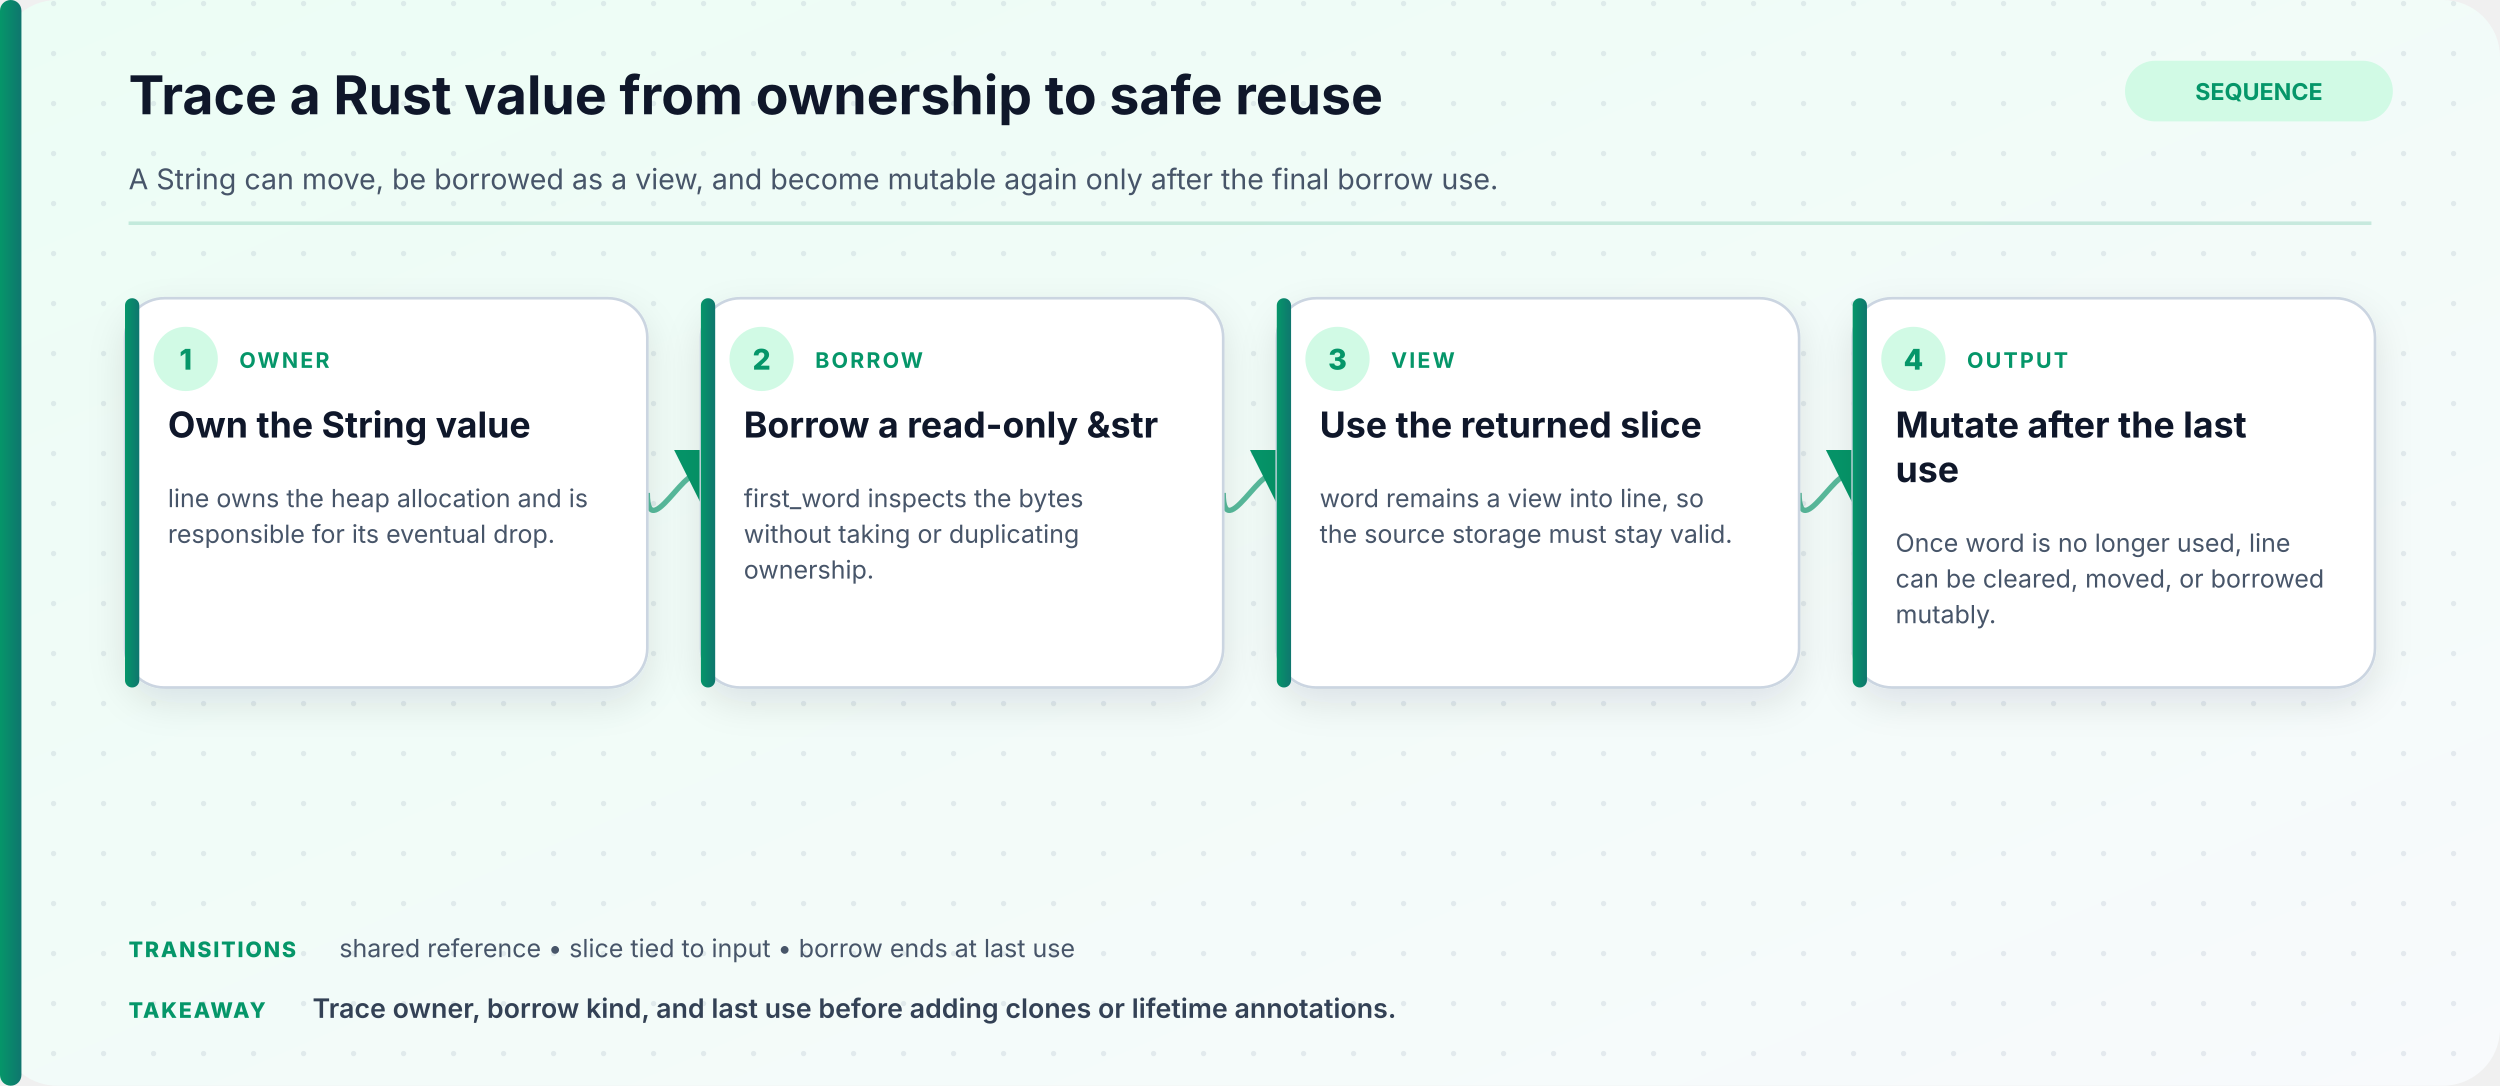
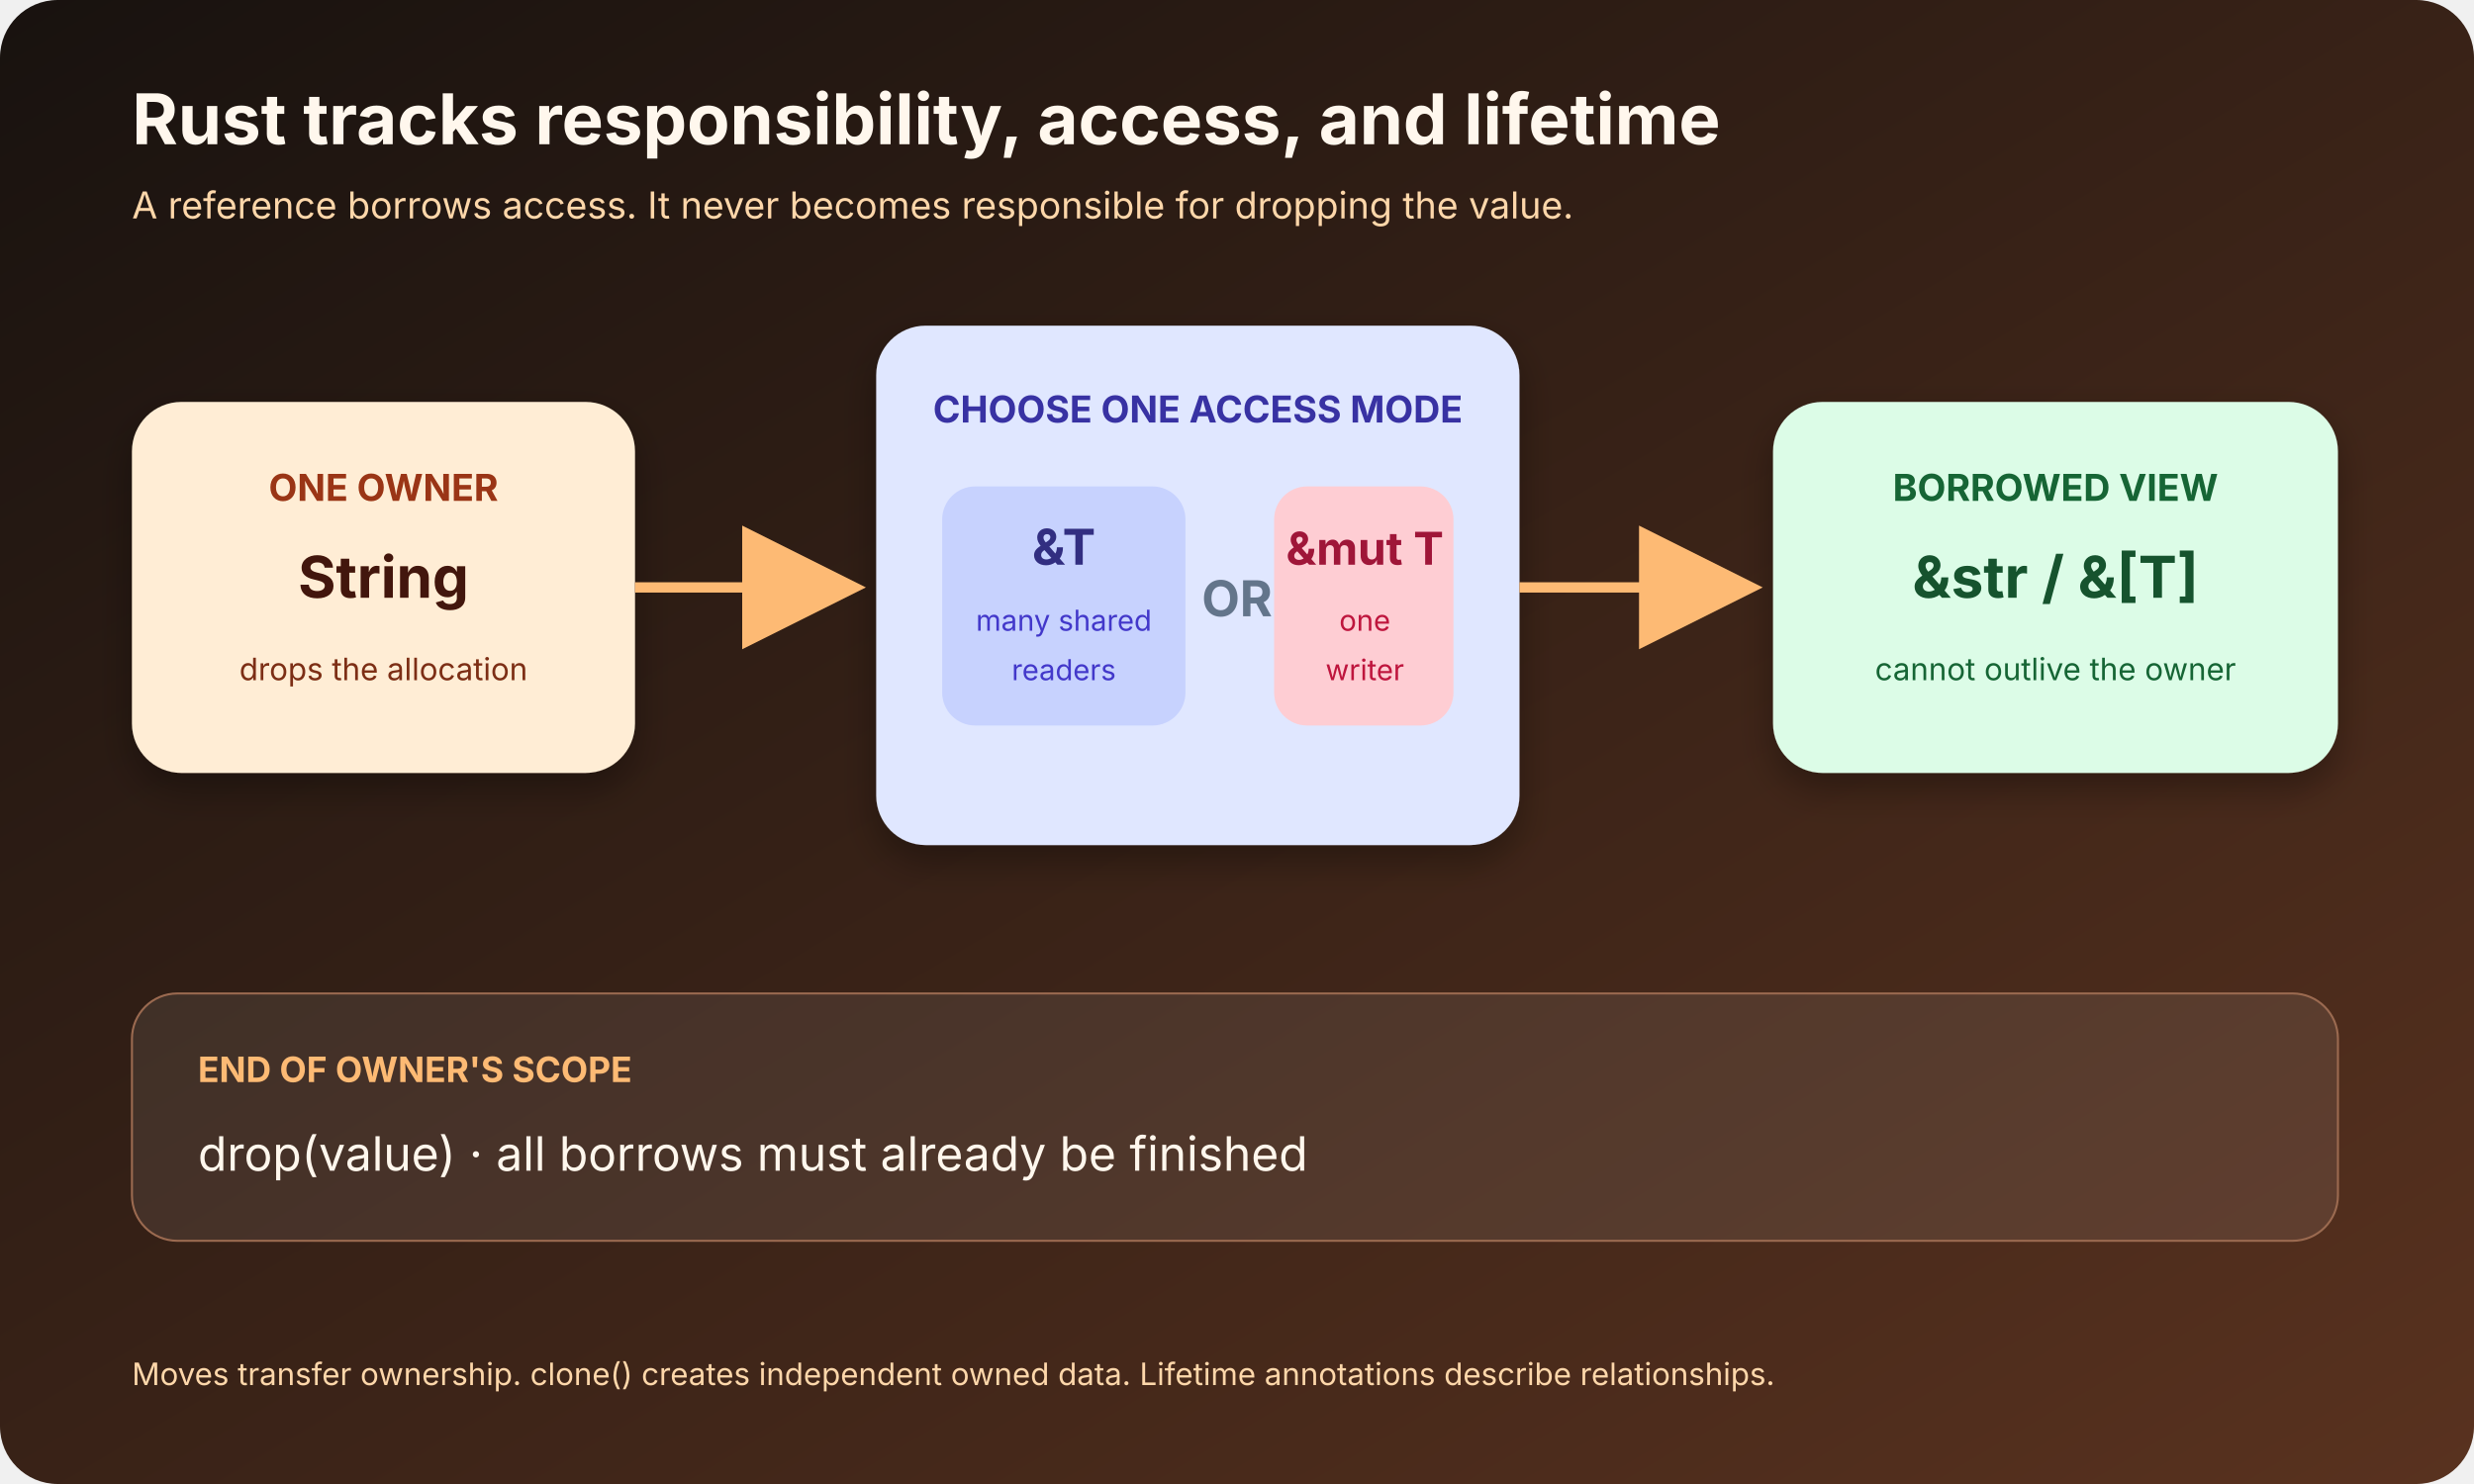
- <svg xmlns="http://www.w3.org/2000/svg" width="1400" height="608" viewBox="0 0 1400 608" role="img" aria-labelledby="title desc" data-text-collision-check="strict">
+ <svg xmlns="http://www.w3.org/2000/svg" width="1200" height="720" viewBox="0 0 1200 720" role="img" aria-labelledby="title desc" data-text-collision-check="strict">
  <defs>
-     <linearGradient id="bg" x1="0" x2="1" y1="0" y2="1">
-       <stop offset="0" stop-color="#ecfdf5" />
-       <stop offset="1" stop-color="#f8fafc" />
+     <linearGradient id="bg" x1="0" y1="0" x2="1" y2="1">
+       <stop stop-color="#18120f" />
+       <stop offset="1" stop-color="#59321f" />
    </linearGradient>
-     <linearGradient id="accent" x1="0" x2="1">
-       <stop offset="0" stop-color="#059669" />
-       <stop offset="1" stop-color="#0f766e" />
-     </linearGradient>
-     <filter id="shadow" x="-20%" y="-20%" width="140%" height="150%">
-       <feDropShadow dx="0" dy="8" stdDeviation="10" flood-color="#0f172a" flood-opacity="0.10" />
+     <marker id="a" markerWidth="12" markerHeight="12" refX="10" refY="6" orient="auto">
+       <path d="M0 0 L12 6 L0 12 Z" fill="#fdba74" />
+     </marker>
+     <filter id="shadow">
+       <feDropShadow dx="0" dy="8" stdDeviation="9" flood-opacity=".32" />
    </filter>
-     <pattern id="dots" width="28" height="28" patternUnits="userSpaceOnUse">
-       <circle cx="2" cy="2" r="1.5" fill="#94a3b8" opacity="0.20" />
-     </pattern>
-     <marker id="arrow" markerWidth="12" markerHeight="12" refX="9" refY="6" orient="auto">
-       <path d="M1,1 L11,6 L1,11 z" fill="#059669" />
-     </marker>
  </defs>
-   <rect width="1400" height="608" rx="32" fill="url(#bg)" />
-   <rect width="1400" height="608" rx="32" fill="url(#dots)" />
-   <rect x="0" y="0" width="12" height="100%" rx="6" fill="url(#accent)" />
-   <rect x="1190" y="34" width="150" height="34" rx="17" fill="#d1fae5" />
-   <text x="1265" y="56" text-anchor="middle" font-family="Inter, Arial, sans-serif" font-size="13" font-weight="700" fill="#059669">SEQUENCE</text>
-   <text x="72" y="64" text-anchor="start" font-family="Inter, Arial, sans-serif" font-size="30" font-weight="750" fill="#0f172a">Trace a Rust value from ownership to safe reuse</text>
-   <text x="72" y="106" text-anchor="start" font-family="Inter, Arial, sans-serif" font-size="16" font-weight="400" fill="#475569">A String can move, be borrowed as a view, and become mutable again only after the final borrow use.</text>
-   <line x1="72" y1="125" x2="1328" y2="125" stroke="#059669" stroke-opacity="0.18" stroke-width="2" />
-   <path d="M 362.5 276.0 C 362.5 310.0, 392.5 242.0, 392.5 276.0" fill="none" stroke="#059669" stroke-width="3" stroke-opacity="0.65" marker-end="url(#arrow)" />
-   <path d="M 685.0 276.0 C 685.0 310.0, 715.0 242.0, 715.0 276.0" fill="none" stroke="#059669" stroke-width="3" stroke-opacity="0.65" marker-end="url(#arrow)" />
-   <path d="M 1007.5 276.0 C 1007.5 310.0, 1037.5 242.0, 1037.5 276.0" fill="none" stroke="#059669" stroke-width="3" stroke-opacity="0.65" marker-end="url(#arrow)" />
-   <rect x="70.0" y="167" width="292.5" height="218" rx="22" fill="#ffffff" stroke="#cbd5e1" stroke-width="1.5" filter="url(#shadow)" />
-   <rect x="70.0" y="167" width="8" height="218" rx="4" fill="url(#accent)" />
-   <circle cx="104.0" cy="201" r="18" fill="#d1fae5" />
-   <text x="104.0" y="207" text-anchor="middle" font-family="Inter, Arial, sans-serif" font-size="16" font-weight="800" fill="#059669">1</text>
-   <text x="134.0" y="206" font-family="Inter, Arial, sans-serif" font-size="12" font-weight="750" letter-spacing="1.2" fill="#059669">OWNER</text>
-   <text x="94.0" y="245" text-anchor="start" font-family="Inter, Arial, sans-serif" font-size="20" font-weight="700" fill="#0f172a">Own the String value</text>
-   <text x="94.0" y="284" text-anchor="start" font-family="Inter, Arial, sans-serif" font-size="14" font-weight="400" fill="#475569">line owns the heap allocation and is</text>
-   <text x="94.0" y="304" text-anchor="start" font-family="Inter, Arial, sans-serif" font-size="14" font-weight="400" fill="#475569">responsible for its eventual drop.</text>
-   <rect x="392.5" y="167" width="292.5" height="218" rx="22" fill="#ffffff" stroke="#cbd5e1" stroke-width="1.5" filter="url(#shadow)" />
-   <rect x="392.5" y="167" width="8" height="218" rx="4" fill="url(#accent)" />
-   <circle cx="426.5" cy="201" r="18" fill="#d1fae5" />
-   <text x="426.5" y="207" text-anchor="middle" font-family="Inter, Arial, sans-serif" font-size="16" font-weight="800" fill="#059669">2</text>
-   <text x="456.5" y="206" font-family="Inter, Arial, sans-serif" font-size="12" font-weight="750" letter-spacing="1.2" fill="#059669">BORROW</text>
-   <text x="416.5" y="245" text-anchor="start" font-family="Inter, Arial, sans-serif" font-size="20" font-weight="700" fill="#0f172a">Borrow a read-only &amp;str</text>
-   <text x="416.5" y="284" text-anchor="start" font-family="Inter, Arial, sans-serif" font-size="14" font-weight="400" fill="#475569">first_word inspects the bytes</text>
-   <text x="416.5" y="304" text-anchor="start" font-family="Inter, Arial, sans-serif" font-size="14" font-weight="400" fill="#475569">without taking or duplicating</text>
-   <text x="416.5" y="324" text-anchor="start" font-family="Inter, Arial, sans-serif" font-size="14" font-weight="400" fill="#475569">ownership.</text>
-   <rect x="715.0" y="167" width="292.5" height="218" rx="22" fill="#ffffff" stroke="#cbd5e1" stroke-width="1.5" filter="url(#shadow)" />
-   <rect x="715.0" y="167" width="8" height="218" rx="4" fill="url(#accent)" />
-   <circle cx="749.0" cy="201" r="18" fill="#d1fae5" />
-   <text x="749.0" y="207" text-anchor="middle" font-family="Inter, Arial, sans-serif" font-size="16" font-weight="800" fill="#059669">3</text>
-   <text x="779.0" y="206" font-family="Inter, Arial, sans-serif" font-size="12" font-weight="750" letter-spacing="1.2" fill="#059669">VIEW</text>
-   <text x="739.0" y="245" text-anchor="start" font-family="Inter, Arial, sans-serif" font-size="20" font-weight="700" fill="#0f172a">Use the returned slice</text>
-   <text x="739.0" y="284" text-anchor="start" font-family="Inter, Arial, sans-serif" font-size="14" font-weight="400" fill="#475569">word remains a view into line, so</text>
-   <text x="739.0" y="304" text-anchor="start" font-family="Inter, Arial, sans-serif" font-size="14" font-weight="400" fill="#475569">the source storage must stay valid.</text>
-   <rect x="1037.5" y="167" width="292.5" height="218" rx="22" fill="#ffffff" stroke="#cbd5e1" stroke-width="1.5" filter="url(#shadow)" />
-   <rect x="1037.5" y="167" width="8" height="218" rx="4" fill="url(#accent)" />
-   <circle cx="1071.5" cy="201" r="18" fill="#d1fae5" />
-   <text x="1071.5" y="207" text-anchor="middle" font-family="Inter, Arial, sans-serif" font-size="16" font-weight="800" fill="#059669">4</text>
-   <text x="1101.5" y="206" font-family="Inter, Arial, sans-serif" font-size="12" font-weight="750" letter-spacing="1.2" fill="#059669">OUTPUT</text>
-   <text x="1061.5" y="245" text-anchor="start" font-family="Inter, Arial, sans-serif" font-size="20" font-weight="700" fill="#0f172a">Mutate after the last</text>
-   <text x="1061.5" y="270" text-anchor="start" font-family="Inter, Arial, sans-serif" font-size="20" font-weight="700" fill="#0f172a">use</text>
-   <text x="1061.5" y="309" text-anchor="start" font-family="Inter, Arial, sans-serif" font-size="14" font-weight="400" fill="#475569">Once word is no longer used, line</text>
-   <text x="1061.5" y="329" text-anchor="start" font-family="Inter, Arial, sans-serif" font-size="14" font-weight="400" fill="#475569">can be cleared, moved, or borrowed</text>
-   <text x="1061.5" y="349" text-anchor="start" font-family="Inter, Arial, sans-serif" font-size="14" font-weight="400" fill="#475569">mutably.</text>
-   <text x="72" y="536" font-family="Inter, Arial, sans-serif" font-size="12" font-weight="800" letter-spacing="1" fill="#059669">TRANSITIONS</text>
-   <text x="190" y="536" text-anchor="start" font-family="Inter, Arial, sans-serif" font-size="14" font-weight="400" fill="#475569">shared reference • slice tied to input • borrow ends at last use</text>
-   <text x="72" y="570" font-family="Inter, Arial, sans-serif" font-size="12" font-weight="800" letter-spacing="1" fill="#059669">TAKEAWAY</text>
-   <text x="175" y="570" text-anchor="start" font-family="Inter, Arial, sans-serif" font-size="15" font-weight="600" fill="#334155">Trace owner, borrow kind, and last use before adding clones or lifetime annotations.</text>
+   <rect width="1200" height="720" rx="28" fill="url(#bg)" />
+   <text x="64" y="70" font-family="Inter,Arial,sans-serif" font-size="34" font-weight="700" fill="#fff7ed">Rust tracks responsibility, access, and lifetime</text>
+   <text x="64" y="106" font-family="Inter,Arial,sans-serif" font-size="18" fill="#fed7aa">A reference borrows access. It never becomes responsible for dropping the value.</text>
+   <g font-family="Inter,Arial,sans-serif" filter="url(#shadow)">
+     <rect x="64" y="195" width="244" height="180" rx="24" fill="#ffedd5" />
+     <text x="186" y="243" text-anchor="middle" font-size="18" font-weight="700" fill="#9a3412">ONE OWNER</text>
+     <text x="186" y="290" text-anchor="middle" font-size="28" font-weight="700" fill="#431407">String</text>
+     <text x="186" y="330" text-anchor="middle" font-size="15" fill="#7c2d12">drops the allocation</text>
+     <rect x="425" y="158" width="312" height="252" rx="24" fill="#e0e7ff" />
+     <text x="581" y="205" text-anchor="middle" font-size="18" font-weight="700" fill="#3730a3">CHOOSE ONE ACCESS MODE</text>
+     <rect x="457" y="236" width="118" height="116" rx="16" fill="#c7d2fe" />
+     <text x="516" y="274" text-anchor="middle" font-size="24" font-weight="700" fill="#312e81">&amp;T</text>
+     <text x="516" y="306" text-anchor="middle" font-size="14" fill="#4338ca">many shared</text>
+     <text x="516" y="330" text-anchor="middle" font-size="14" fill="#4338ca">readers</text>
+     <text x="600" y="299" text-anchor="middle" font-size="24" font-weight="700" fill="#64748b">OR</text>
+     <rect x="618" y="236" width="87" height="116" rx="16" fill="#fecdd3" />
+     <text x="662" y="274" text-anchor="middle" font-size="22" font-weight="700" fill="#9f1239">&amp;mut T</text>
+     <text x="662" y="306" text-anchor="middle" font-size="14" fill="#be123c">one</text>
+     <text x="662" y="330" text-anchor="middle" font-size="14" fill="#be123c">writer</text>
+     <rect x="860" y="195" width="274" height="180" rx="24" fill="#dcfce7" />
+     <text x="997" y="243" text-anchor="middle" font-size="18" font-weight="700" fill="#166534">BORROWED VIEW</text>
+     <text x="997" y="290" text-anchor="middle" font-size="28" font-weight="700" fill="#14532d">&amp;str / &amp;[T]</text>
+     <text x="997" y="330" text-anchor="middle" font-size="15" fill="#166534">cannot outlive the owner</text>
+   </g>
+   <path d="M308 285 H410" stroke="#fdba74" stroke-width="5" marker-end="url(#a)" />
+   <path d="M737 285 H845" stroke="#fdba74" stroke-width="5" marker-end="url(#a)" />
+   <rect x="64" y="482" width="1070" height="120" rx="22" fill="#ffffff" fill-opacity=".08" stroke="#9b6a50" />
+   <text x="96" y="525" font-family="Inter,Arial,sans-serif" font-size="17" font-weight="700" fill="#fdba74">END OF OWNER'S SCOPE</text>
+   <text x="96" y="568" font-family="Inter,Arial,sans-serif" font-size="23" fill="#fff7ed">drop(value) · all borrows must already be finished</text>
+   <text x="64" y="672" font-family="Inter,Arial,sans-serif" font-size="15" fill="#fed7aa">Moves transfer ownership. clone() creates independent owned data. Lifetime annotations describe relationships.</text>
</svg>
